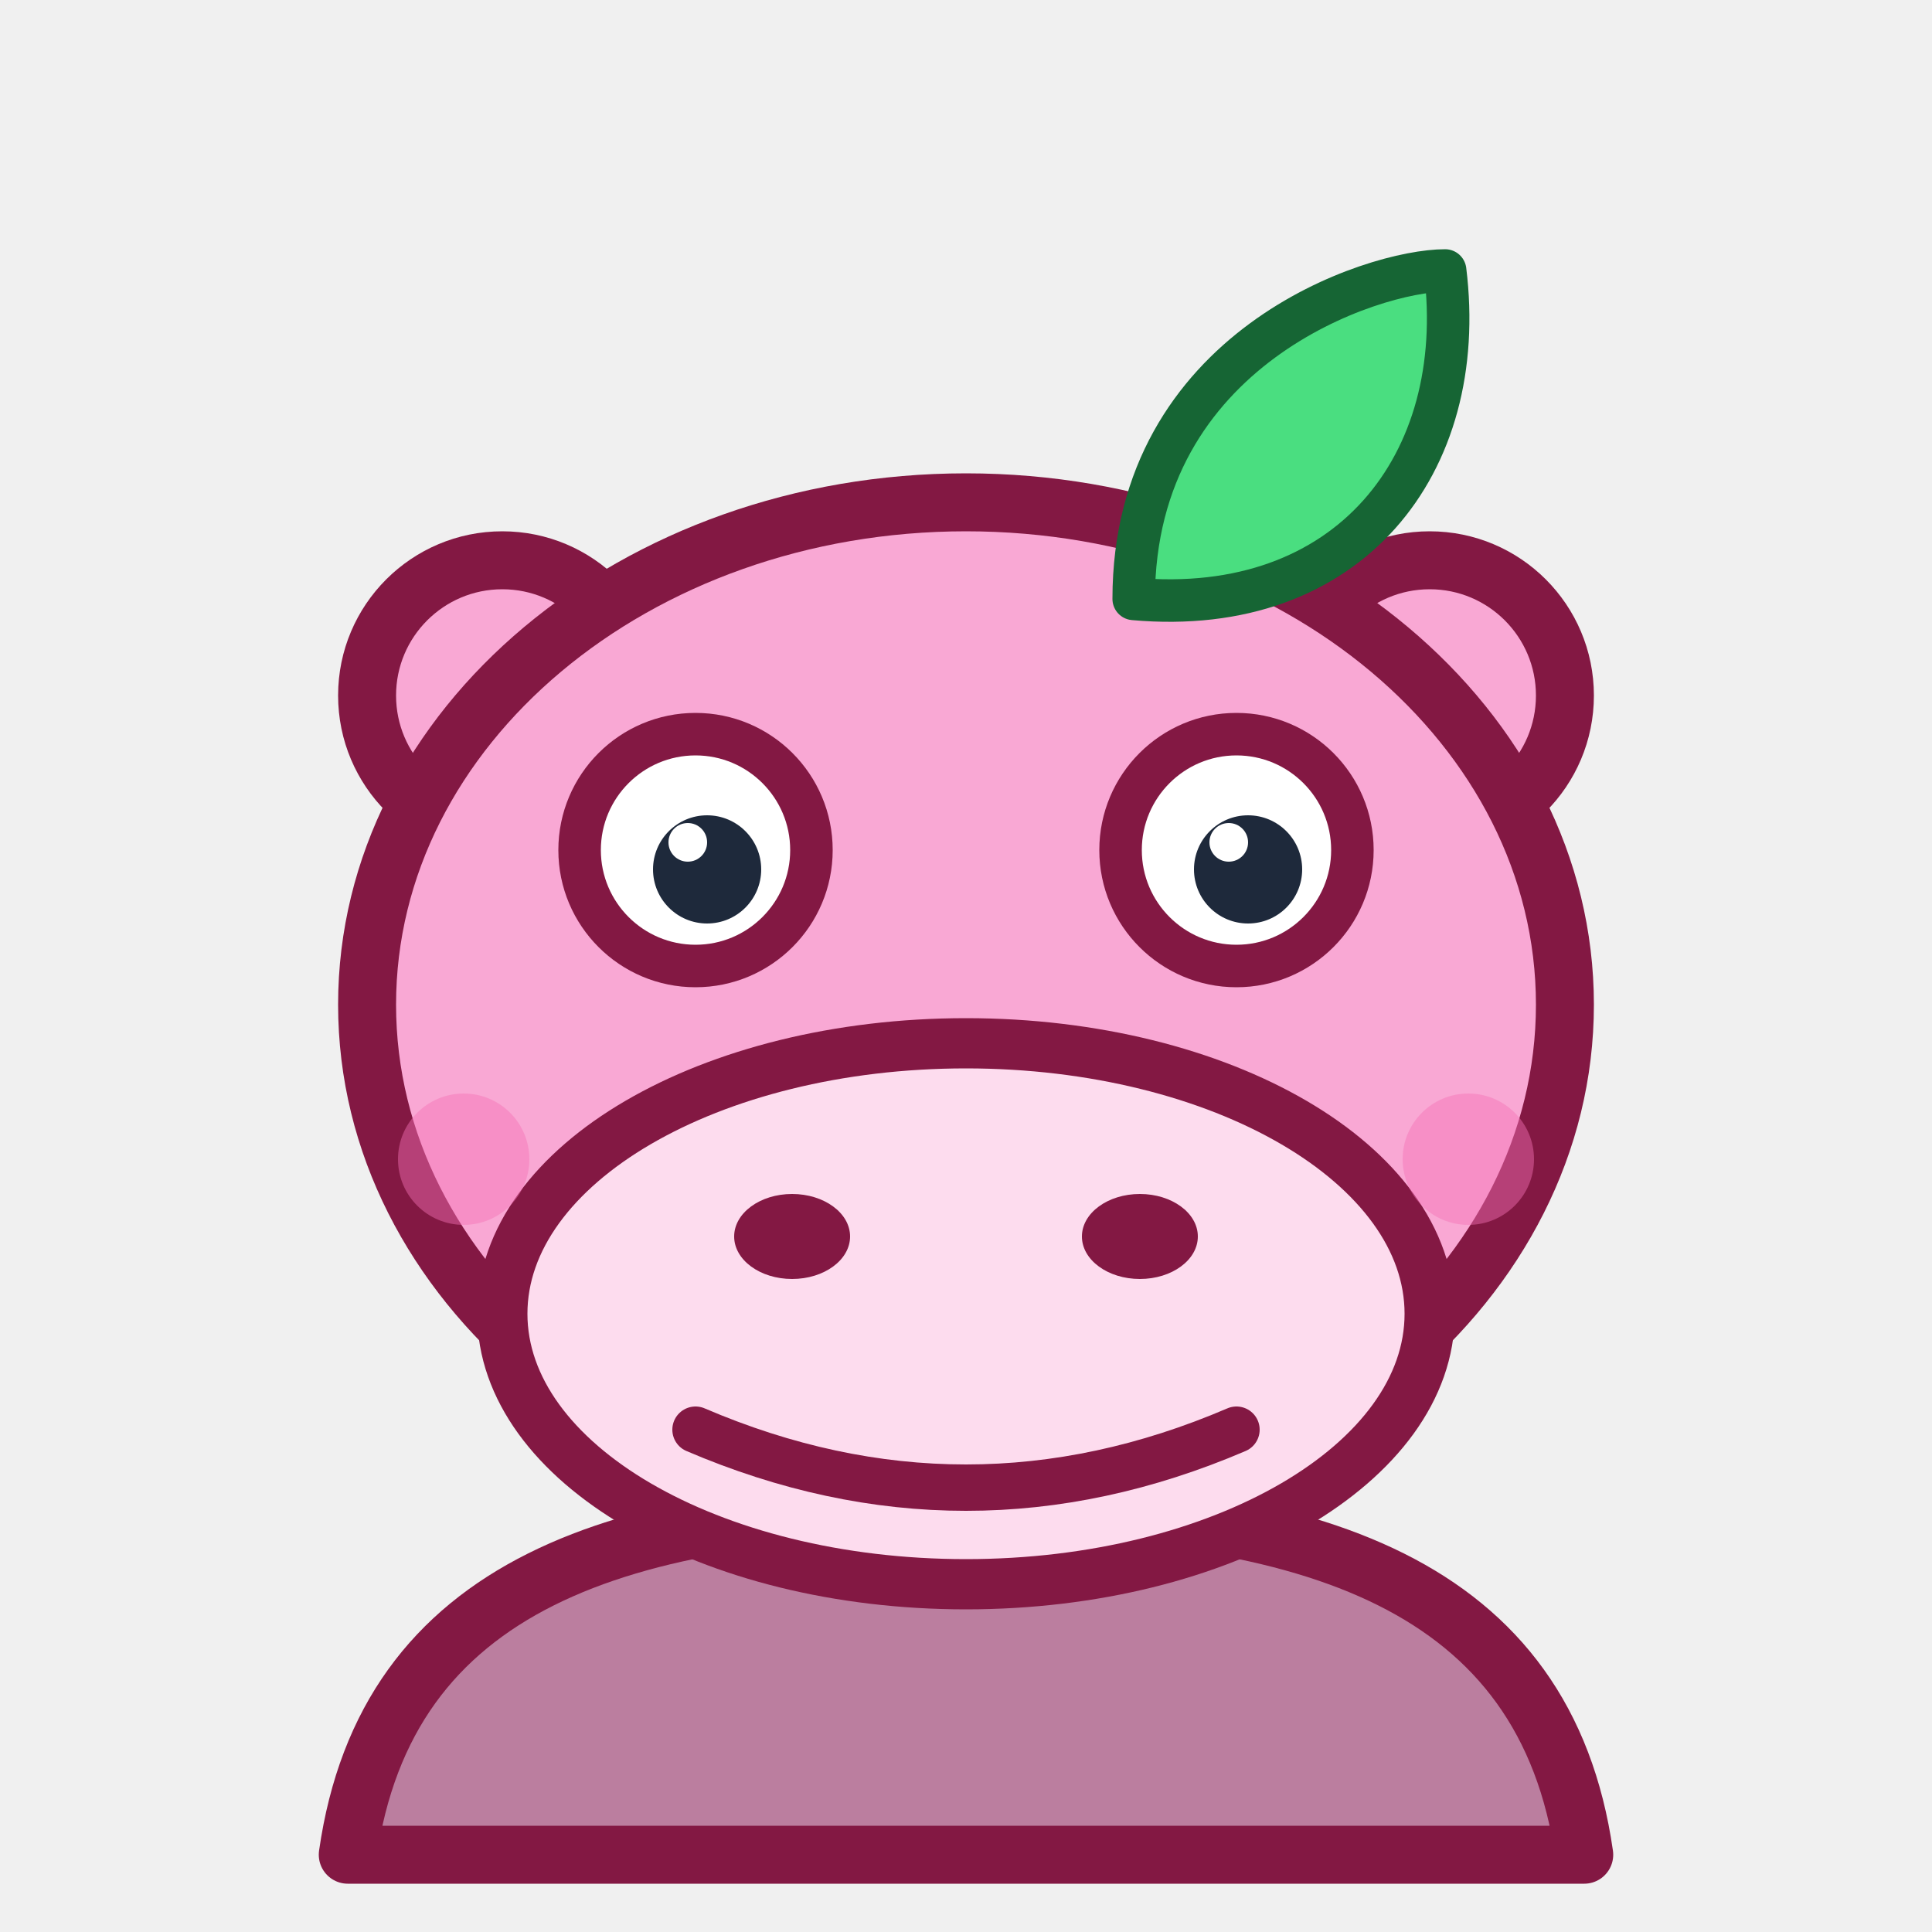
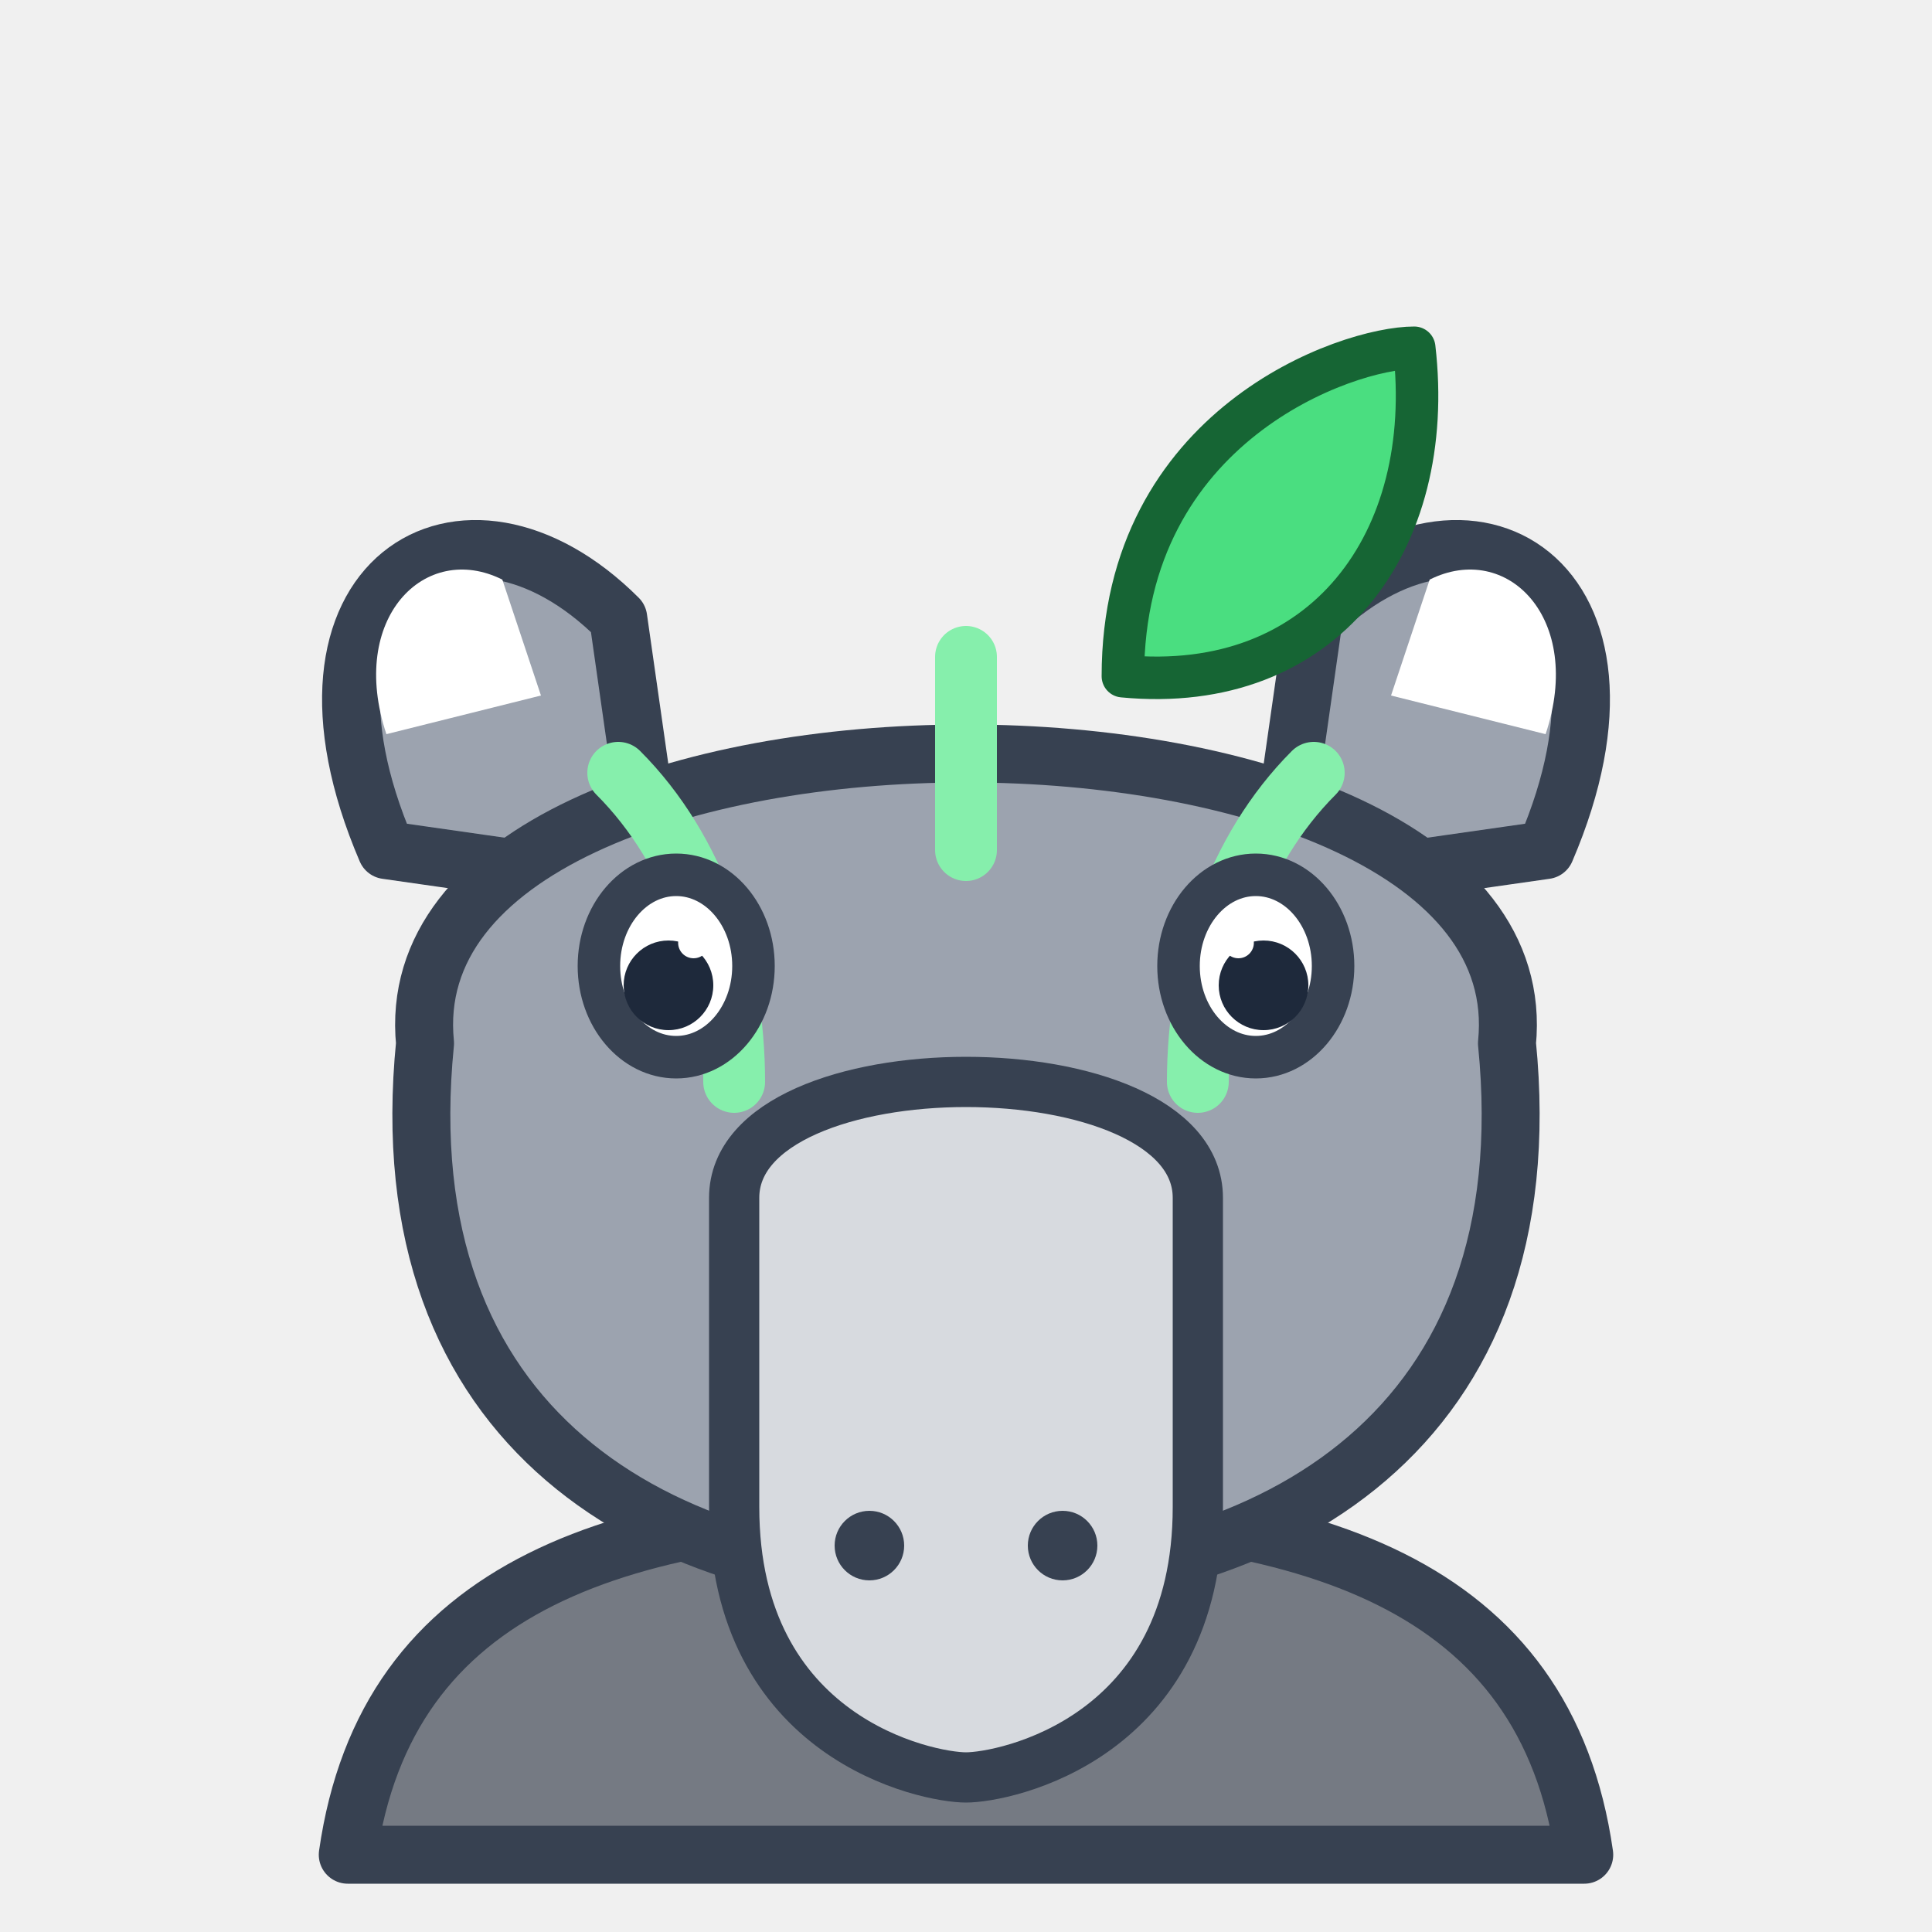
<svg xmlns="http://www.w3.org/2000/svg" viewBox="0 0 100 100" width="100%" height="100%">
-   <path d="M 18 96 C 20 82 32 78 50 78 C 68 78 80 82 82 96 Z" fill="#bb7e9f" stroke="#831843" stroke-width="3" stroke-linejoin="round" stroke-linecap="round" />
-   <circle cx="26" cy="36" r="7" fill="#F9A8D4" stroke="#831843" stroke-width="3" stroke-linejoin="round" stroke-linecap="round" />
-   <circle cx="74" cy="36" r="7" fill="#F9A8D4" stroke="#831843" stroke-width="3" stroke-linejoin="round" stroke-linecap="round" />
-   <ellipse cx="50" cy="52" rx="31" ry="26" fill="#F9A8D4" stroke="#831843" stroke-width="3" stroke-linejoin="round" stroke-linecap="round" />
-   <ellipse cx="50" cy="68" rx="24" ry="14" fill="#fddcee" stroke="#831843" stroke-width="2.6" stroke-linejoin="round" stroke-linecap="round" />
-   <ellipse cx="41" cy="64" rx="3" ry="2.2" fill="#831843" />
-   <ellipse cx="59" cy="64" rx="3" ry="2.2" fill="#831843" />
-   <path d="M 36 74 Q 50 80 64 74" fill="none" stroke="#831843" stroke-width="2.4" stroke-linejoin="round" stroke-linecap="round" />
-   <circle cx="36" cy="44" r="6" fill="#FFFFFF" stroke="#831843" stroke-width="2.2" stroke-linejoin="round" stroke-linecap="round" />
-   <circle cx="64" cy="44" r="6" fill="#FFFFFF" stroke="#831843" stroke-width="2.2" stroke-linejoin="round" stroke-linecap="round" />
-   <circle cx="36.6" cy="45" r="2.8" fill="#1E293B" />
-   <circle cx="64.6" cy="45" r="2.8" fill="#1E293B" />
-   <circle cx="35.6" cy="43.6" r="1" fill="#fff" />
-   <circle cx="63.6" cy="43.6" r="1" fill="#fff" />
-   <circle cx="24" cy="60" r="3.4" fill="#F472B6" opacity="0.45" />
-   <circle cx="76" cy="60" r="3.4" fill="#F472B6" opacity="0.45" />
-   <path d="M 58.68 31 C 58.68 18 71.08 14 74.8 14 C 76.04 24 69.84 32 58.68 31 Z" fill="#4ADE80" stroke="#166534" stroke-width="2.2" stroke-linejoin="round" />
+   <path d="M 18 96 C 20 82 32 78 50 78 C 68 78 80 82 82 96 Z" fill="#757a83" stroke="#374151" stroke-width="3" stroke-linejoin="round" stroke-linecap="round" />
+   <path d="M 20 44 C 14 30 24 24 32 32 L 34 46 Z" fill="#9CA3AF" stroke="#374151" stroke-width="3" stroke-linejoin="round" stroke-linecap="round" />
+   <path d="M 80 44 C 86 30 76 24 68 32 L 66 46 Z" fill="#9CA3AF" stroke="#374151" stroke-width="3" stroke-linejoin="round" stroke-linecap="round" />
+   <path d="M 20 38 C 18 32 22 28 26 30 L 28 36 Z" fill="#fff" />
+   <path d="M 80 38 C 82 32 78 28 74 30 L 72 36 Z" fill="#fff" />
+   <path d="M 22 54 C 20 34 80 34 78 54 C 80 74 66 82 50 82 C 34 82 20 74 22 54 Z" fill="#9CA3AF" stroke="#374151" stroke-width="3" stroke-linejoin="round" stroke-linecap="round" />
+   <g fill="none" stroke="#86EFAC" stroke-width="3.2" stroke-linecap="round">
+     <path d="M 32 40 C 36 44 38 50 38 56 M 68 40 C 64 44 62 50 62 56 M 50 34 L 50 44" />
+   </g>
+   <path d="M 38 62 C 38 54 62 54 62 62 L 62 78 C 62 90 52 92 50 92 C 48 92 38 90 38 78 Z" fill="#d7dadf" stroke="#374151" stroke-width="2.6" stroke-linejoin="round" stroke-linecap="round" />
+   <circle cx="45" cy="80" r="1.8" fill="#374151" />
+   <circle cx="55" cy="80" r="1.8" fill="#374151" />
+   <ellipse cx="35" cy="50" rx="4" ry="4.72" fill="#FFFFFF" stroke="#374151" stroke-width="2.2" stroke-linejoin="round" stroke-linecap="round" />
+   <circle cx="34.6" cy="51" r="2.32" fill="#1E293B" />
+   <circle cx="35.9" cy="48.8" r="0.8" fill="#FFFFFF" />
+   <ellipse cx="65" cy="50" rx="4" ry="4.72" fill="#FFFFFF" stroke="#374151" stroke-width="2.2" stroke-linejoin="round" stroke-linecap="round" />
+   <circle cx="65.4" cy="51" r="2.32" fill="#1E293B" />
+   <circle cx="64.1" cy="48.8" r="0.8" fill="#FFFFFF" />
+   <path d="M 58.12 35 C 58.12 22 69.72 18 73.2 18 C 74.36 28 68.56 36 58.12 35 Z" fill="#4ADE80" stroke="#166534" stroke-width="2.2" stroke-linejoin="round" />
</svg>
